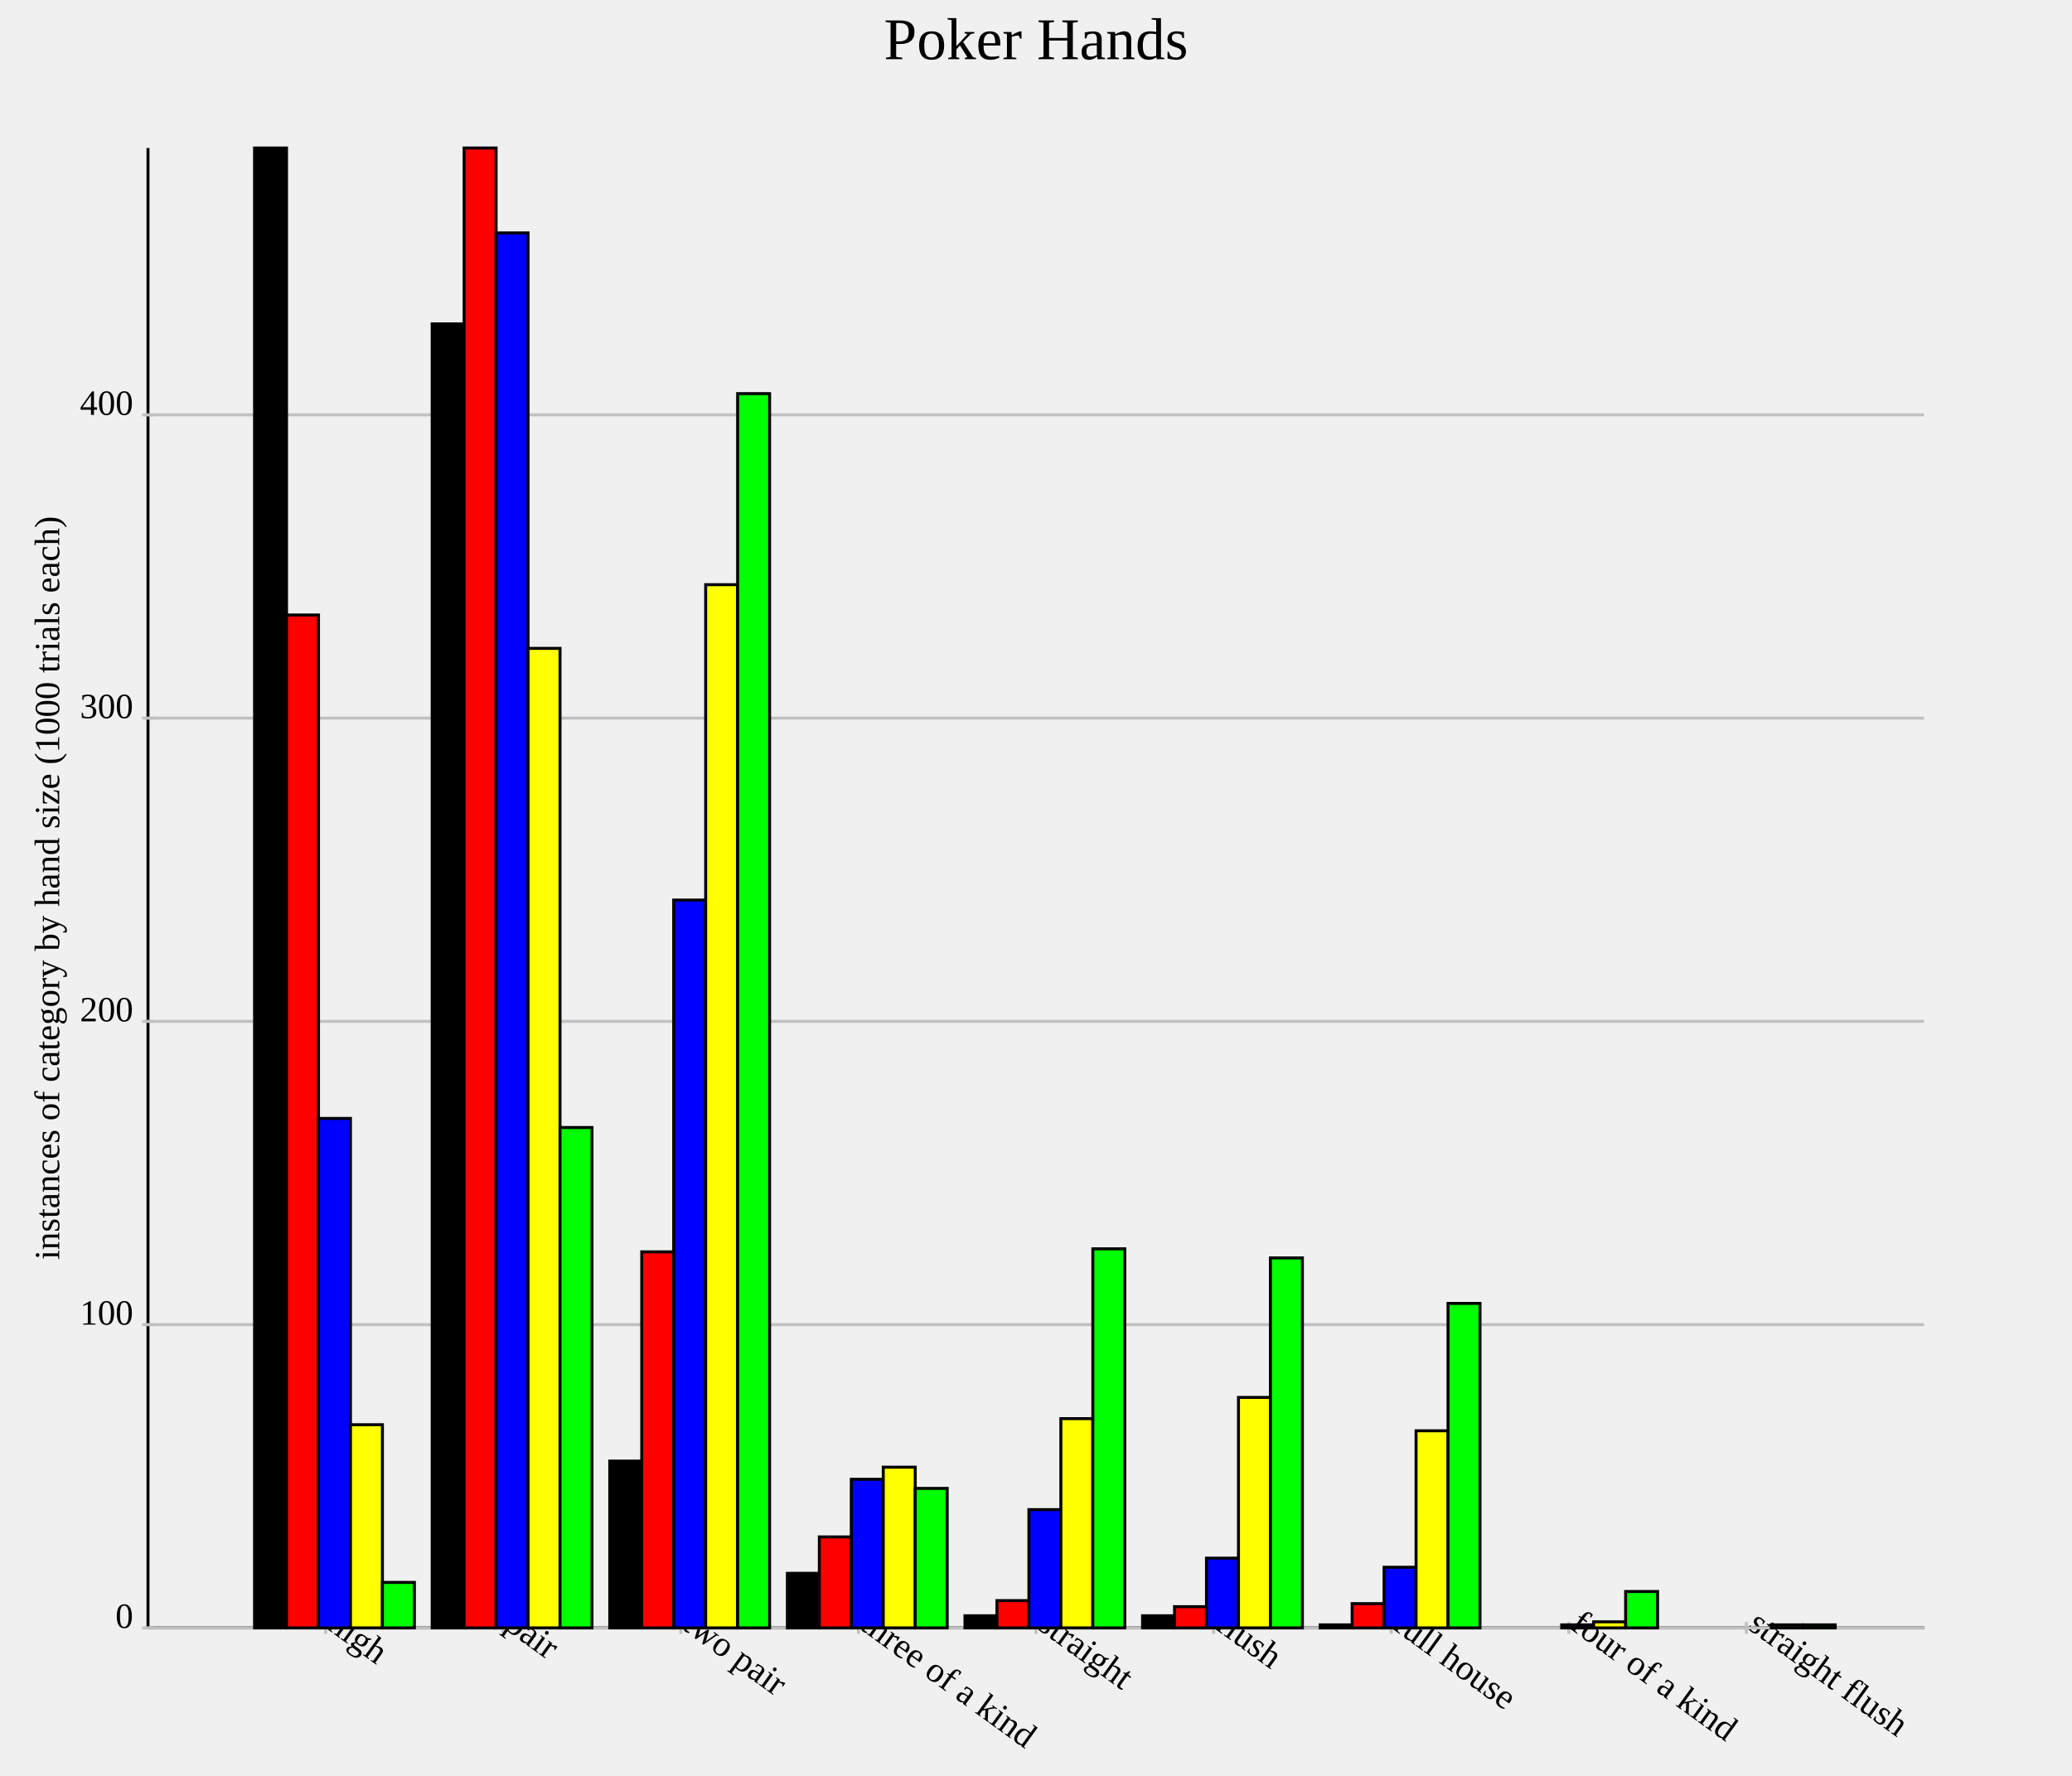
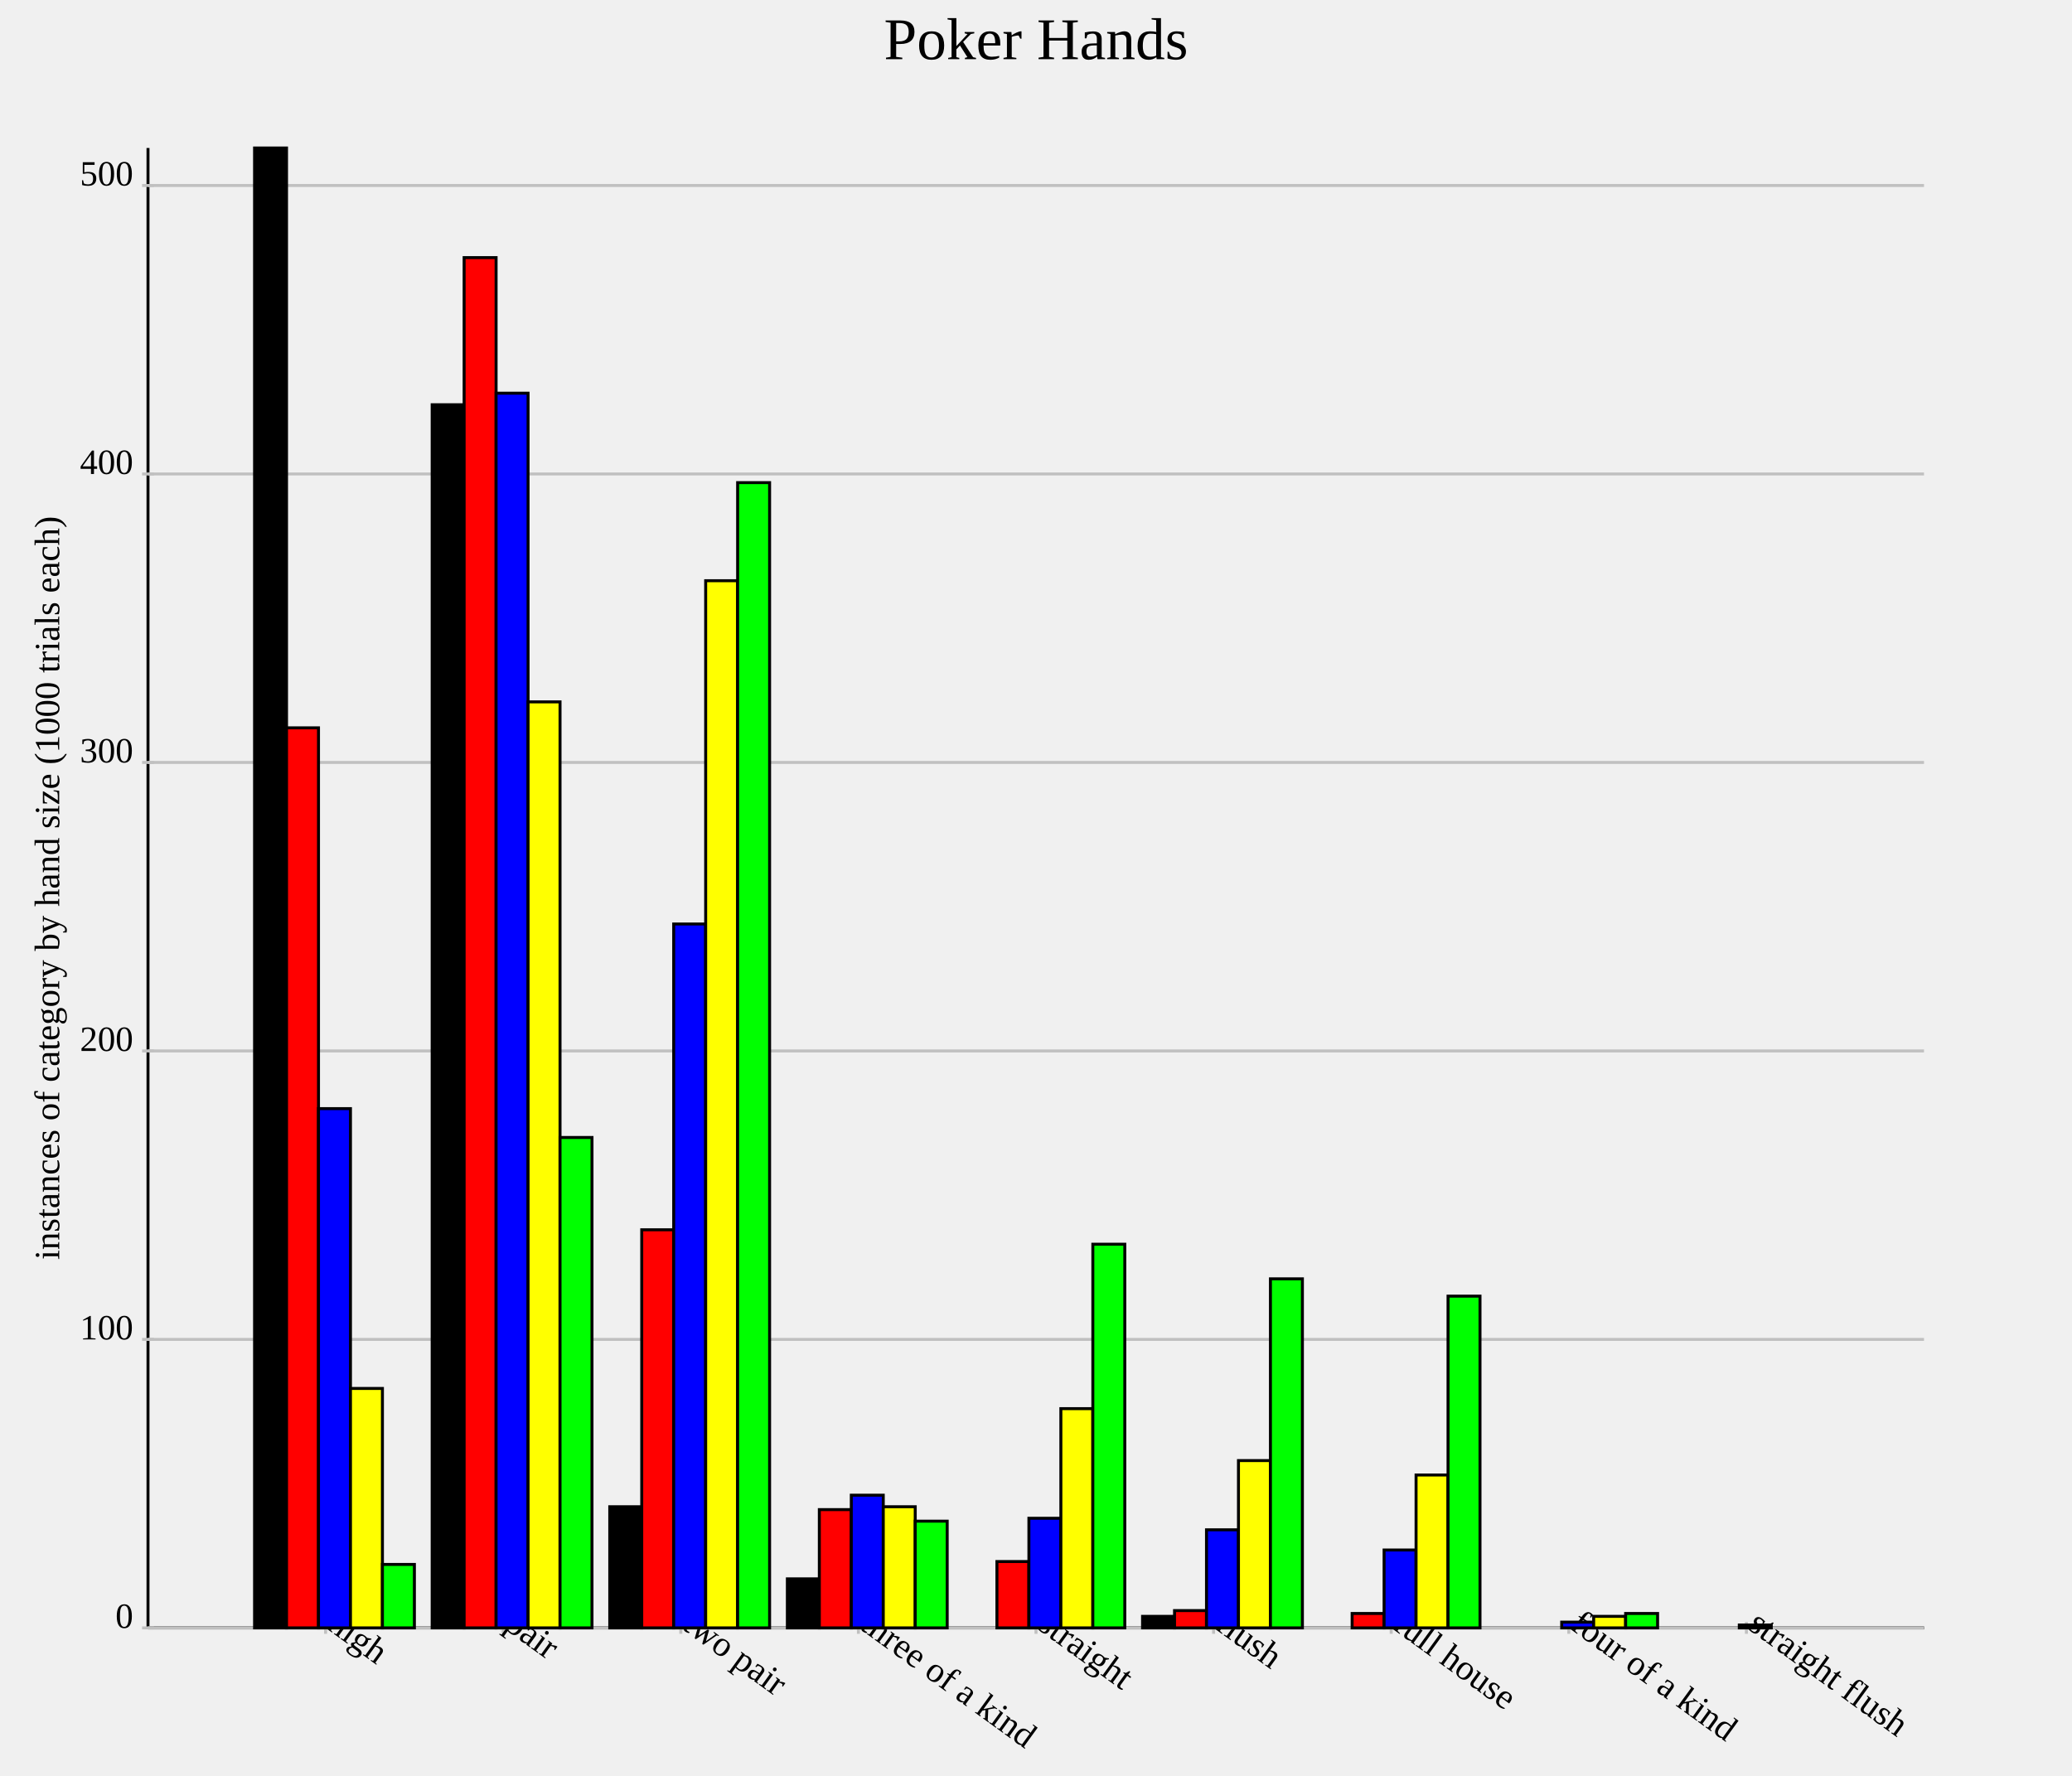
<svg xmlns="http://www.w3.org/2000/svg" version="1.1" width="700.0" height="600.0">
  <style>.caption {
  font-size: 14px;
  font-family: Georgia, serif;
}
</style>
  <line x1="50.0" y1="550.0" x2="650.0" y2="550.0" stroke="rgb(0,0,0)" stroke-width="1" />
  <line x1="50.0" y1="550.0" x2="50.0" y2="50.0" stroke="rgb(0,0,0)" stroke-width="1" />
  <line x1="110.0" y1="548.0" x2="110.0" y2="552.0" stroke="rgb(192,192,192)" stroke-width="1" />
  <text text-anchor="start" alignment-baseline="hanging" x="110.0" y="550.0" font-size="12.0" transform="rotate(36.0,110.0,550.0)">high</text>
  <line x1="170.0" y1="548.0" x2="170.0" y2="552.0" stroke="rgb(192,192,192)" stroke-width="1" />
  <text text-anchor="start" alignment-baseline="hanging" x="170.0" y="550.0" font-size="12.0" transform="rotate(36.0,170.0,550.0)">pair</text>
  <line x1="230.0" y1="548.0" x2="230.0" y2="552.0" stroke="rgb(192,192,192)" stroke-width="1" />
  <text text-anchor="start" alignment-baseline="hanging" x="230.0" y="550.0" font-size="12.0" transform="rotate(36.0,230.0,550.0)">two pair</text>
  <line x1="290.0" y1="548.0" x2="290.0" y2="552.0" stroke="rgb(192,192,192)" stroke-width="1" />
  <text text-anchor="start" alignment-baseline="hanging" x="290.0" y="550.0" font-size="12.0" transform="rotate(36.0,290.0,550.0)">three of a kind</text>
  <line x1="350.0" y1="548.0" x2="350.0" y2="552.0" stroke="rgb(192,192,192)" stroke-width="1" />
  <text text-anchor="start" alignment-baseline="hanging" x="350.0" y="550.0" font-size="12.0" transform="rotate(36.0,350.0,550.0)">straight</text>
  <line x1="410" y1="548.0" x2="410" y2="552.0" stroke="rgb(192,192,192)" stroke-width="1" />
  <text text-anchor="start" alignment-baseline="hanging" x="410" y="550.0" font-size="12.0" transform="rotate(36.0,410,550.0)">flush</text>
  <line x1="470" y1="548.0" x2="470" y2="552.0" stroke="rgb(192,192,192)" stroke-width="1" />
  <text text-anchor="start" alignment-baseline="hanging" x="470" y="550.0" font-size="12.0" transform="rotate(36.0,470,550.0)">full house</text>
  <line x1="530.0" y1="548.0" x2="530.0" y2="552.0" stroke="rgb(192,192,192)" stroke-width="1" />
  <text text-anchor="start" alignment-baseline="hanging" x="530.0" y="550.0" font-size="12.0" transform="rotate(36.0,530.0,550.0)">four of a kind</text>
  <line x1="590" y1="548.0" x2="590" y2="552.0" stroke="rgb(192,192,192)" stroke-width="1" />
  <text text-anchor="start" alignment-baseline="hanging" x="590" y="550.0" font-size="12.0" transform="rotate(36.0,590,550.0)">straight flush</text>
  <line x1="50.0" y1="550.0" x2="650.0" y2="550.0" stroke="rgb(192,192,192)" stroke-width="1" />
  <text text-anchor="end" alignment-baseline="middle" x="45.0" y="550.0" font-size="12.0">0</text>
  <line x1="48.0" y1="550.0" x2="52.0" y2="550.0" stroke="rgb(192,192,192)" stroke-width="1" />
-   <line x1="50.0" y1="447.541" x2="650.0" y2="447.541" stroke="rgb(192,192,192)" stroke-width="1" />
-   <text text-anchor="end" alignment-baseline="middle" x="45.0" y="447.541" font-size="12.0">100</text>
-   <line x1="48.0" y1="447.541" x2="52.0" y2="447.541" stroke="rgb(192,192,192)" stroke-width="1" />
-   <line x1="50.0" y1="345.082" x2="650.0" y2="345.082" stroke="rgb(192,192,192)" stroke-width="1" />
-   <text text-anchor="end" alignment-baseline="middle" x="45.0" y="345.082" font-size="12.0">200</text>
-   <line x1="48.0" y1="345.082" x2="52.0" y2="345.082" stroke="rgb(192,192,192)" stroke-width="1" />
-   <line x1="50.0" y1="242.623" x2="650.0" y2="242.623" stroke="rgb(192,192,192)" stroke-width="1" />
-   <text text-anchor="end" alignment-baseline="middle" x="45.0" y="242.623" font-size="12.0">300</text>
-   <line x1="48.0" y1="242.623" x2="52.0" y2="242.623" stroke="rgb(192,192,192)" stroke-width="1" />
-   <line x1="50.0" y1="140.164" x2="650.0" y2="140.164" stroke="rgb(192,192,192)" stroke-width="1" />
-   <text text-anchor="end" alignment-baseline="middle" x="45.0" y="140.164" font-size="12.0">400</text>
-   <line x1="48.0" y1="140.164" x2="52.0" y2="140.164" stroke="rgb(192,192,192)" stroke-width="1" />
+   <line x1="50.0" y1="452.534" x2="650.0" y2="452.534" stroke="rgb(192,192,192)" stroke-width="1" />
+   <text text-anchor="end" alignment-baseline="middle" x="45.0" y="452.534" font-size="12.0">100</text>
+   <line x1="48.0" y1="452.534" x2="52.0" y2="452.534" stroke="rgb(192,192,192)" stroke-width="1" />
+   <line x1="50.0" y1="355.068" x2="650.0" y2="355.068" stroke="rgb(192,192,192)" stroke-width="1" />
+   <text text-anchor="end" alignment-baseline="middle" x="45.0" y="355.068" font-size="12.0">200</text>
+   <line x1="48.0" y1="355.068" x2="52.0" y2="355.068" stroke="rgb(192,192,192)" stroke-width="1" />
+   <line x1="50.0" y1="257.602" x2="650.0" y2="257.602" stroke="rgb(192,192,192)" stroke-width="1" />
+   <text text-anchor="end" alignment-baseline="middle" x="45.0" y="257.602" font-size="12.0">300</text>
+   <line x1="48.0" y1="257.602" x2="52.0" y2="257.602" stroke="rgb(192,192,192)" stroke-width="1" />
+   <line x1="50.0" y1="160.136" x2="650.0" y2="160.136" stroke="rgb(192,192,192)" stroke-width="1" />
+   <text text-anchor="end" alignment-baseline="middle" x="45.0" y="160.136" font-size="12.0">400</text>
+   <line x1="48.0" y1="160.136" x2="52.0" y2="160.136" stroke="rgb(192,192,192)" stroke-width="1" />
+   <line x1="50.0" y1="62.671" x2="650.0" y2="62.671" stroke="rgb(192,192,192)" stroke-width="1" />
+   <text text-anchor="end" alignment-baseline="middle" x="45.0" y="62.671" font-size="12.0">500</text>
+   <line x1="48.0" y1="62.671" x2="52.0" y2="62.671" stroke="rgb(192,192,192)" stroke-width="1" />
  <rect id="rect0" fill="rgb(0,0,0)" stroke="black" x="86.0" y="50.0" width="10.8" height="500.0" stroke-width="1" />
-   <rect id="rect1" fill="rgb(0,0,0)" stroke="black" x="146.0" y="109.426" width="10.8" height="440.574" stroke-width="1" />
-   <rect id="rect2" fill="rgb(0,0,0)" stroke="black" x="206.0" y="493.648" width="10.8" height="56.352" stroke-width="1" />
-   <rect id="rect3" fill="rgb(0,0,0)" stroke="black" x="266.0" y="531.557" width="10.8" height="18.443" stroke-width="1" />
-   <rect id="rect4" fill="rgb(0,0,0)" stroke="black" x="326.0" y="545.902" width="10.8" height="4.098" stroke-width="1" />
-   <rect id="rect5" fill="rgb(0,0,0)" stroke="black" x="386" y="545.902" width="10.8" height="4.098" stroke-width="1" />
-   <rect id="rect6" fill="rgb(0,0,0)" stroke="black" x="446" y="548.975" width="10.8" height="1.025" stroke-width="1" />
+   <rect id="rect1" fill="rgb(0,0,0)" stroke="black" x="146.0" y="136.745" width="10.8" height="413.255" stroke-width="1" />
+   <rect id="rect2" fill="rgb(0,0,0)" stroke="black" x="206.0" y="509.064" width="10.8" height="40.936" stroke-width="1" />
+   <rect id="rect3" fill="rgb(0,0,0)" stroke="black" x="266.0" y="533.431" width="10.8" height="16.569" stroke-width="1" />
+   <rect id="rect4" fill="rgb(0,0,0)" stroke="black" x="326.0" y="550.0" width="10.8" height="0.0" stroke-width="1" />
+   <rect id="rect5" fill="rgb(0,0,0)" stroke="black" x="386" y="546.101" width="10.8" height="3.899" stroke-width="1" />
+   <rect id="rect6" fill="rgb(0,0,0)" stroke="black" x="446" y="550.0" width="10.8" height="0.0" stroke-width="1" />
  <rect id="rect7" fill="rgb(0,0,0)" stroke="black" x="506.0" y="550.0" width="10.8" height="0.0" stroke-width="1" />
  <rect id="rect8" fill="rgb(0,0,0)" stroke="black" x="566" y="550.0" width="10.8" height="0.0" stroke-width="1" />
-   <rect id="rect9" fill="rgb(255,0,0)" stroke="black" x="96.8" y="207.787" width="10.8" height="342.213" stroke-width="1" />
-   <rect id="rect10" fill="rgb(255,0,0)" stroke="black" x="156.8" y="50.0" width="10.8" height="500.0" stroke-width="1" />
-   <rect id="rect11" fill="rgb(255,0,0)" stroke="black" x="216.8" y="422.951" width="10.8" height="127.049" stroke-width="1" />
-   <rect id="rect12" fill="rgb(255,0,0)" stroke="black" x="276.8" y="519.262" width="10.8" height="30.738" stroke-width="1" />
-   <rect id="rect13" fill="rgb(255,0,0)" stroke="black" x="336.8" y="540.779" width="10.8" height="9.221" stroke-width="1" />
-   <rect id="rect14" fill="rgb(255,0,0)" stroke="black" x="396.8" y="542.828" width="10.8" height="7.172" stroke-width="1" />
-   <rect id="rect15" fill="rgb(255,0,0)" stroke="black" x="456.8" y="541.803" width="10.8" height="8.197" stroke-width="1" />
+   <rect id="rect9" fill="rgb(255,0,0)" stroke="black" x="96.8" y="245.906" width="10.8" height="304.094" stroke-width="1" />
+   <rect id="rect10" fill="rgb(255,0,0)" stroke="black" x="156.8" y="87.037" width="10.8" height="462.963" stroke-width="1" />
+   <rect id="rect11" fill="rgb(255,0,0)" stroke="black" x="216.8" y="415.497" width="10.8" height="134.503" stroke-width="1" />
+   <rect id="rect12" fill="rgb(255,0,0)" stroke="black" x="276.8" y="510.039" width="10.8" height="39.961" stroke-width="1" />
+   <rect id="rect13" fill="rgb(255,0,0)" stroke="black" x="336.8" y="527.583" width="10.8" height="22.417" stroke-width="1" />
+   <rect id="rect14" fill="rgb(255,0,0)" stroke="black" x="396.8" y="544.152" width="10.8" height="5.848" stroke-width="1" />
+   <rect id="rect15" fill="rgb(255,0,0)" stroke="black" x="456.8" y="545.127" width="10.8" height="4.873" stroke-width="1" />
  <rect id="rect16" fill="rgb(255,0,0)" stroke="black" x="516.8" y="550.0" width="10.8" height="0.0" stroke-width="1" />
  <rect id="rect17" fill="rgb(255,0,0)" stroke="black" x="576.8" y="550.0" width="10.8" height="0.0" stroke-width="1" />
-   <rect id="rect18" fill="rgb(0,0,255)" stroke="black" x="107.6" y="377.869" width="10.8" height="172.131" stroke-width="1" />
-   <rect id="rect19" fill="rgb(0,0,255)" stroke="black" x="167.6" y="78.689" width="10.8" height="471.311" stroke-width="1" />
-   <rect id="rect20" fill="rgb(0,0,255)" stroke="black" x="227.6" y="304.098" width="10.8" height="245.902" stroke-width="1" />
-   <rect id="rect21" fill="rgb(0,0,255)" stroke="black" x="287.6" y="499.795" width="10.8" height="50.205" stroke-width="1" />
-   <rect id="rect22" fill="rgb(0,0,255)" stroke="black" x="347.6" y="510.041" width="10.8" height="39.959" stroke-width="1" />
-   <rect id="rect23" fill="rgb(0,0,255)" stroke="black" x="407.6" y="526.434" width="10.8" height="23.566" stroke-width="1" />
-   <rect id="rect24" fill="rgb(0,0,255)" stroke="black" x="467.6" y="529.508" width="10.8" height="20.492" stroke-width="1" />
-   <rect id="rect25" fill="rgb(0,0,255)" stroke="black" x="527.6" y="548.975" width="10.8" height="1.025" stroke-width="1" />
-   <rect id="rect26" fill="rgb(0,0,255)" stroke="black" x="587.6" y="550.0" width="10.8" height="0.0" stroke-width="1" />
-   <rect id="rect27" fill="rgb(255,255,0)" stroke="black" x="118.4" y="481.352" width="10.8" height="68.648" stroke-width="1" />
-   <rect id="rect28" fill="rgb(255,255,0)" stroke="black" x="178.4" y="219.057" width="10.8" height="330.943" stroke-width="1" />
-   <rect id="rect29" fill="rgb(255,255,0)" stroke="black" x="238.4" y="197.541" width="10.8" height="352.459" stroke-width="1" />
-   <rect id="rect30" fill="rgb(255,255,0)" stroke="black" x="298.4" y="495.697" width="10.8" height="54.303" stroke-width="1" />
-   <rect id="rect31" fill="rgb(255,255,0)" stroke="black" x="358.4" y="479.303" width="10.8" height="70.697" stroke-width="1" />
-   <rect id="rect32" fill="rgb(255,255,0)" stroke="black" x="418.4" y="472.131" width="10.8" height="77.869" stroke-width="1" />
-   <rect id="rect33" fill="rgb(255,255,0)" stroke="black" x="478.4" y="483.402" width="10.8" height="66.598" stroke-width="1" />
-   <rect id="rect34" fill="rgb(255,255,0)" stroke="black" x="538.4" y="547.951" width="10.8" height="2.049" stroke-width="1" />
-   <rect id="rect35" fill="rgb(255,255,0)" stroke="black" x="598.4" y="548.975" width="10.8" height="1.025" stroke-width="1" />
-   <rect id="rect36" fill="rgb(0,255,0)" stroke="black" x="129.2" y="534.631" width="10.8" height="15.369" stroke-width="1" />
-   <rect id="rect37" fill="rgb(0,255,0)" stroke="black" x="189.2" y="380.943" width="10.8" height="169.057" stroke-width="1" />
-   <rect id="rect38" fill="rgb(0,255,0)" stroke="black" x="249.2" y="132.992" width="10.8" height="417.008" stroke-width="1" />
-   <rect id="rect39" fill="rgb(0,255,0)" stroke="black" x="309.2" y="502.869" width="10.8" height="47.131" stroke-width="1" />
-   <rect id="rect40" fill="rgb(0,255,0)" stroke="black" x="369.2" y="421.926" width="10.8" height="128.074" stroke-width="1" />
-   <rect id="rect41" fill="rgb(0,255,0)" stroke="black" x="429.2" y="425.0" width="10.8" height="125.0" stroke-width="1" />
-   <rect id="rect42" fill="rgb(0,255,0)" stroke="black" x="489.2" y="440.369" width="10.8" height="109.631" stroke-width="1" />
-   <rect id="rect43" fill="rgb(0,255,0)" stroke="black" x="549.2" y="537.705" width="10.8" height="12.295" stroke-width="1" />
-   <rect id="rect44" fill="rgb(0,255,0)" stroke="black" x="609.2" y="548.975" width="10.8" height="1.025" stroke-width="1" />
+   <rect id="rect18" fill="rgb(0,0,255)" stroke="black" x="107.6" y="374.561" width="10.8" height="175.439" stroke-width="1" />
+   <rect id="rect19" fill="rgb(0,0,255)" stroke="black" x="167.6" y="132.846" width="10.8" height="417.154" stroke-width="1" />
+   <rect id="rect20" fill="rgb(0,0,255)" stroke="black" x="227.6" y="312.183" width="10.8" height="237.817" stroke-width="1" />
+   <rect id="rect21" fill="rgb(0,0,255)" stroke="black" x="287.6" y="505.166" width="10.8" height="44.834" stroke-width="1" />
+   <rect id="rect22" fill="rgb(0,0,255)" stroke="black" x="347.6" y="512.963" width="10.8" height="37.037" stroke-width="1" />
+   <rect id="rect23" fill="rgb(0,0,255)" stroke="black" x="407.6" y="516.862" width="10.8" height="33.138" stroke-width="1" />
+   <rect id="rect24" fill="rgb(0,0,255)" stroke="black" x="467.6" y="523.684" width="10.8" height="26.316" stroke-width="1" />
+   <rect id="rect25" fill="rgb(0,0,255)" stroke="black" x="527.6" y="548.051" width="10.8" height="1.949" stroke-width="1" />
+   <rect id="rect26" fill="rgb(0,0,255)" stroke="black" x="587.6" y="549.025" width="10.8" height="0.975" stroke-width="1" />
+   <rect id="rect27" fill="rgb(255,255,0)" stroke="black" x="118.4" y="469.103" width="10.8" height="80.897" stroke-width="1" />
+   <rect id="rect28" fill="rgb(255,255,0)" stroke="black" x="178.4" y="237.135" width="10.8" height="312.865" stroke-width="1" />
+   <rect id="rect29" fill="rgb(255,255,0)" stroke="black" x="238.4" y="196.199" width="10.8" height="353.801" stroke-width="1" />
+   <rect id="rect30" fill="rgb(255,255,0)" stroke="black" x="298.4" y="509.064" width="10.8" height="40.936" stroke-width="1" />
+   <rect id="rect31" fill="rgb(255,255,0)" stroke="black" x="358.4" y="475.926" width="10.8" height="74.074" stroke-width="1" />
+   <rect id="rect32" fill="rgb(255,255,0)" stroke="black" x="418.4" y="493.47" width="10.8" height="56.53" stroke-width="1" />
+   <rect id="rect33" fill="rgb(255,255,0)" stroke="black" x="478.4" y="498.343" width="10.8" height="51.657" stroke-width="1" />
+   <rect id="rect34" fill="rgb(255,255,0)" stroke="black" x="538.4" y="546.101" width="10.8" height="3.899" stroke-width="1" />
+   <rect id="rect35" fill="rgb(255,255,0)" stroke="black" x="598.4" y="550.0" width="10.8" height="0.0" stroke-width="1" />
+   <rect id="rect36" fill="rgb(0,255,0)" stroke="black" x="129.2" y="528.558" width="10.8" height="21.442" stroke-width="1" />
+   <rect id="rect37" fill="rgb(0,255,0)" stroke="black" x="189.2" y="384.308" width="10.8" height="165.692" stroke-width="1" />
+   <rect id="rect38" fill="rgb(0,255,0)" stroke="black" x="249.2" y="163.06" width="10.8" height="386.94" stroke-width="1" />
+   <rect id="rect39" fill="rgb(0,255,0)" stroke="black" x="309.2" y="513.938" width="10.8" height="36.062" stroke-width="1" />
+   <rect id="rect40" fill="rgb(0,255,0)" stroke="black" x="369.2" y="420.37" width="10.8" height="129.63" stroke-width="1" />
+   <rect id="rect41" fill="rgb(0,255,0)" stroke="black" x="429.2" y="432.066" width="10.8" height="117.934" stroke-width="1" />
+   <rect id="rect42" fill="rgb(0,255,0)" stroke="black" x="489.2" y="437.914" width="10.8" height="112.086" stroke-width="1" />
+   <rect id="rect43" fill="rgb(0,255,0)" stroke="black" x="549.2" y="545.127" width="10.8" height="4.873" stroke-width="1" />
+   <rect id="rect44" fill="rgb(0,255,0)" stroke="black" x="609.2" y="550.0" width="10.8" height="0.0" stroke-width="1" />
  <g>
    <rect id="tooltipbg0" x="0" y="0" width="0" height="0" visibility="hidden" fill="white" />
    <text class="pointLabel" id="tooltiptext0" text-anchor="middle" alignment-baseline="middle" x="91.4" y="300.0" fill="black" visibility="hidden">high from 5</text>
  </g>
  <g>
    <rect id="tooltipbg1" x="0" y="0" width="0" height="0" visibility="hidden" fill="white" />
-     <text class="pointLabel" id="tooltiptext1" text-anchor="middle" alignment-baseline="middle" x="151.4" y="329.713" fill="black" visibility="hidden">pair from 5</text>
+     <text class="pointLabel" id="tooltiptext1" text-anchor="middle" alignment-baseline="middle" x="151.4" y="343.372" fill="black" visibility="hidden">pair from 5</text>
  </g>
  <g>
    <rect id="tooltipbg2" x="0" y="0" width="0" height="0" visibility="hidden" fill="white" />
-     <text class="pointLabel" id="tooltiptext2" text-anchor="middle" alignment-baseline="middle" x="211.4" y="521.824" fill="black" visibility="hidden">two pair from 5</text>
+     <text class="pointLabel" id="tooltiptext2" text-anchor="middle" alignment-baseline="middle" x="211.4" y="529.532" fill="black" visibility="hidden">two pair from 5</text>
  </g>
  <g>
    <rect id="tooltipbg3" x="0" y="0" width="0" height="0" visibility="hidden" fill="white" />
-     <text class="pointLabel" id="tooltiptext3" text-anchor="middle" alignment-baseline="middle" x="271.4" y="540.779" fill="black" visibility="hidden">three of a kind from 5</text>
+     <text class="pointLabel" id="tooltiptext3" text-anchor="middle" alignment-baseline="middle" x="271.4" y="541.715" fill="black" visibility="hidden">three of a kind from 5</text>
  </g>
  <g>
    <rect id="tooltipbg4" x="0" y="0" width="0" height="0" visibility="hidden" fill="white" />
-     <text class="pointLabel" id="tooltiptext4" text-anchor="middle" alignment-baseline="middle" x="331.4" y="547.951" fill="black" visibility="hidden">straight from 5</text>
+     <text class="pointLabel" id="tooltiptext4" text-anchor="middle" alignment-baseline="middle" x="331.4" y="550.0" fill="black" visibility="hidden">straight from 5</text>
  </g>
  <g>
    <rect id="tooltipbg5" x="0" y="0" width="0" height="0" visibility="hidden" fill="white" />
-     <text class="pointLabel" id="tooltiptext5" text-anchor="middle" alignment-baseline="middle" x="391.4" y="547.951" fill="black" visibility="hidden">flush from 5</text>
+     <text class="pointLabel" id="tooltiptext5" text-anchor="middle" alignment-baseline="middle" x="391.4" y="548.051" fill="black" visibility="hidden">flush from 5</text>
  </g>
  <g>
    <rect id="tooltipbg6" x="0" y="0" width="0" height="0" visibility="hidden" fill="white" />
-     <text class="pointLabel" id="tooltiptext6" text-anchor="middle" alignment-baseline="middle" x="451.4" y="549.488" fill="black" visibility="hidden">full house from 5</text>
+     <text class="pointLabel" id="tooltiptext6" text-anchor="middle" alignment-baseline="middle" x="451.4" y="550.0" fill="black" visibility="hidden">full house from 5</text>
  </g>
  <g>
    <rect id="tooltipbg7" x="0" y="0" width="0" height="0" visibility="hidden" fill="white" />
    <text class="pointLabel" id="tooltiptext7" text-anchor="middle" alignment-baseline="middle" x="511.4" y="550.0" fill="black" visibility="hidden">four of a kind from 5</text>
  </g>
  <g>
    <rect id="tooltipbg8" x="0" y="0" width="0" height="0" visibility="hidden" fill="white" />
    <text class="pointLabel" id="tooltiptext8" text-anchor="middle" alignment-baseline="middle" x="571.4" y="550.0" fill="black" visibility="hidden">straight flush from 5</text>
  </g>
  <g>
    <rect id="tooltipbg9" x="0" y="0" width="0" height="0" visibility="hidden" fill="white" />
-     <text class="pointLabel" id="tooltiptext9" text-anchor="middle" alignment-baseline="middle" x="102.2" y="378.893" fill="black" visibility="hidden">high from 6</text>
+     <text class="pointLabel" id="tooltiptext9" text-anchor="middle" alignment-baseline="middle" x="102.2" y="397.953" fill="black" visibility="hidden">high from 6</text>
  </g>
  <g>
    <rect id="tooltipbg10" x="0" y="0" width="0" height="0" visibility="hidden" fill="white" />
-     <text class="pointLabel" id="tooltiptext10" text-anchor="middle" alignment-baseline="middle" x="162.2" y="300.0" fill="black" visibility="hidden">pair from 6</text>
+     <text class="pointLabel" id="tooltiptext10" text-anchor="middle" alignment-baseline="middle" x="162.2" y="318.519" fill="black" visibility="hidden">pair from 6</text>
  </g>
  <g>
    <rect id="tooltipbg11" x="0" y="0" width="0" height="0" visibility="hidden" fill="white" />
-     <text class="pointLabel" id="tooltiptext11" text-anchor="middle" alignment-baseline="middle" x="222.2" y="486.475" fill="black" visibility="hidden">two pair from 6</text>
+     <text class="pointLabel" id="tooltiptext11" text-anchor="middle" alignment-baseline="middle" x="222.2" y="482.749" fill="black" visibility="hidden">two pair from 6</text>
  </g>
  <g>
    <rect id="tooltipbg12" x="0" y="0" width="0" height="0" visibility="hidden" fill="white" />
-     <text class="pointLabel" id="tooltiptext12" text-anchor="middle" alignment-baseline="middle" x="282.2" y="534.631" fill="black" visibility="hidden">three of a kind from 6</text>
+     <text class="pointLabel" id="tooltiptext12" text-anchor="middle" alignment-baseline="middle" x="282.2" y="530.019" fill="black" visibility="hidden">three of a kind from 6</text>
  </g>
  <g>
    <rect id="tooltipbg13" x="0" y="0" width="0" height="0" visibility="hidden" fill="white" />
-     <text class="pointLabel" id="tooltiptext13" text-anchor="middle" alignment-baseline="middle" x="342.2" y="545.389" fill="black" visibility="hidden">straight from 6</text>
+     <text class="pointLabel" id="tooltiptext13" text-anchor="middle" alignment-baseline="middle" x="342.2" y="538.791" fill="black" visibility="hidden">straight from 6</text>
  </g>
  <g>
    <rect id="tooltipbg14" x="0" y="0" width="0" height="0" visibility="hidden" fill="white" />
-     <text class="pointLabel" id="tooltiptext14" text-anchor="middle" alignment-baseline="middle" x="402.2" y="546.414" fill="black" visibility="hidden">flush from 6</text>
+     <text class="pointLabel" id="tooltiptext14" text-anchor="middle" alignment-baseline="middle" x="402.2" y="547.076" fill="black" visibility="hidden">flush from 6</text>
  </g>
  <g>
    <rect id="tooltipbg15" x="0" y="0" width="0" height="0" visibility="hidden" fill="white" />
-     <text class="pointLabel" id="tooltiptext15" text-anchor="middle" alignment-baseline="middle" x="462.2" y="545.902" fill="black" visibility="hidden">full house from 6</text>
+     <text class="pointLabel" id="tooltiptext15" text-anchor="middle" alignment-baseline="middle" x="462.2" y="547.563" fill="black" visibility="hidden">full house from 6</text>
  </g>
  <g>
    <rect id="tooltipbg16" x="0" y="0" width="0" height="0" visibility="hidden" fill="white" />
    <text class="pointLabel" id="tooltiptext16" text-anchor="middle" alignment-baseline="middle" x="522.2" y="550.0" fill="black" visibility="hidden">four of a kind from 6</text>
  </g>
  <g>
    <rect id="tooltipbg17" x="0" y="0" width="0" height="0" visibility="hidden" fill="white" />
    <text class="pointLabel" id="tooltiptext17" text-anchor="middle" alignment-baseline="middle" x="582.2" y="550.0" fill="black" visibility="hidden">straight flush from 6</text>
  </g>
  <g>
    <rect id="tooltipbg18" x="0" y="0" width="0" height="0" visibility="hidden" fill="white" />
-     <text class="pointLabel" id="tooltiptext18" text-anchor="middle" alignment-baseline="middle" x="113.0" y="463.934" fill="black" visibility="hidden">high from 7</text>
+     <text class="pointLabel" id="tooltiptext18" text-anchor="middle" alignment-baseline="middle" x="113.0" y="462.281" fill="black" visibility="hidden">high from 7</text>
  </g>
  <g>
    <rect id="tooltipbg19" x="0" y="0" width="0" height="0" visibility="hidden" fill="white" />
-     <text class="pointLabel" id="tooltiptext19" text-anchor="middle" alignment-baseline="middle" x="173.0" y="314.344" fill="black" visibility="hidden">pair from 7</text>
+     <text class="pointLabel" id="tooltiptext19" text-anchor="middle" alignment-baseline="middle" x="173.0" y="341.423" fill="black" visibility="hidden">pair from 7</text>
  </g>
  <g>
    <rect id="tooltipbg20" x="0" y="0" width="0" height="0" visibility="hidden" fill="white" />
-     <text class="pointLabel" id="tooltiptext20" text-anchor="middle" alignment-baseline="middle" x="233" y="427.049" fill="black" visibility="hidden">two pair from 7</text>
+     <text class="pointLabel" id="tooltiptext20" text-anchor="middle" alignment-baseline="middle" x="233" y="431.092" fill="black" visibility="hidden">two pair from 7</text>
  </g>
  <g>
    <rect id="tooltipbg21" x="0" y="0" width="0" height="0" visibility="hidden" fill="white" />
-     <text class="pointLabel" id="tooltiptext21" text-anchor="middle" alignment-baseline="middle" x="293.0" y="524.898" fill="black" visibility="hidden">three of a kind from 7</text>
+     <text class="pointLabel" id="tooltiptext21" text-anchor="middle" alignment-baseline="middle" x="293.0" y="527.583" fill="black" visibility="hidden">three of a kind from 7</text>
  </g>
  <g>
    <rect id="tooltipbg22" x="0" y="0" width="0" height="0" visibility="hidden" fill="white" />
-     <text class="pointLabel" id="tooltiptext22" text-anchor="middle" alignment-baseline="middle" x="353.0" y="530.02" fill="black" visibility="hidden">straight from 7</text>
+     <text class="pointLabel" id="tooltiptext22" text-anchor="middle" alignment-baseline="middle" x="353.0" y="531.481" fill="black" visibility="hidden">straight from 7</text>
  </g>
  <g>
    <rect id="tooltipbg23" x="0" y="0" width="0" height="0" visibility="hidden" fill="white" />
-     <text class="pointLabel" id="tooltiptext23" text-anchor="middle" alignment-baseline="middle" x="413.0" y="538.217" fill="black" visibility="hidden">flush from 7</text>
+     <text class="pointLabel" id="tooltiptext23" text-anchor="middle" alignment-baseline="middle" x="413.0" y="533.431" fill="black" visibility="hidden">flush from 7</text>
  </g>
  <g>
    <rect id="tooltipbg24" x="0" y="0" width="0" height="0" visibility="hidden" fill="white" />
-     <text class="pointLabel" id="tooltiptext24" text-anchor="middle" alignment-baseline="middle" x="473" y="539.754" fill="black" visibility="hidden">full house from 7</text>
+     <text class="pointLabel" id="tooltiptext24" text-anchor="middle" alignment-baseline="middle" x="473" y="536.842" fill="black" visibility="hidden">full house from 7</text>
  </g>
  <g>
    <rect id="tooltipbg25" x="0" y="0" width="0" height="0" visibility="hidden" fill="white" />
-     <text class="pointLabel" id="tooltiptext25" text-anchor="middle" alignment-baseline="middle" x="533.0" y="549.488" fill="black" visibility="hidden">four of a kind from 7</text>
+     <text class="pointLabel" id="tooltiptext25" text-anchor="middle" alignment-baseline="middle" x="533.0" y="549.025" fill="black" visibility="hidden">four of a kind from 7</text>
  </g>
  <g>
    <rect id="tooltipbg26" x="0" y="0" width="0" height="0" visibility="hidden" fill="white" />
-     <text class="pointLabel" id="tooltiptext26" text-anchor="middle" alignment-baseline="middle" x="593.0" y="550.0" fill="black" visibility="hidden">straight flush from 7</text>
+     <text class="pointLabel" id="tooltiptext26" text-anchor="middle" alignment-baseline="middle" x="593.0" y="549.513" fill="black" visibility="hidden">straight flush from 7</text>
  </g>
  <g>
    <rect id="tooltipbg27" x="0" y="0" width="0" height="0" visibility="hidden" fill="white" />
-     <text class="pointLabel" id="tooltiptext27" text-anchor="middle" alignment-baseline="middle" x="123.8" y="515.676" fill="black" visibility="hidden">high from 8</text>
+     <text class="pointLabel" id="tooltiptext27" text-anchor="middle" alignment-baseline="middle" x="123.8" y="509.552" fill="black" visibility="hidden">high from 8</text>
  </g>
  <g>
    <rect id="tooltipbg28" x="0" y="0" width="0" height="0" visibility="hidden" fill="white" />
-     <text class="pointLabel" id="tooltiptext28" text-anchor="middle" alignment-baseline="middle" x="183.8" y="384.529" fill="black" visibility="hidden">pair from 8</text>
+     <text class="pointLabel" id="tooltiptext28" text-anchor="middle" alignment-baseline="middle" x="183.8" y="393.567" fill="black" visibility="hidden">pair from 8</text>
  </g>
  <g>
    <rect id="tooltipbg29" x="0" y="0" width="0" height="0" visibility="hidden" fill="white" />
-     <text class="pointLabel" id="tooltiptext29" text-anchor="middle" alignment-baseline="middle" x="243.8" y="373.77" fill="black" visibility="hidden">two pair from 8</text>
+     <text class="pointLabel" id="tooltiptext29" text-anchor="middle" alignment-baseline="middle" x="243.8" y="373.099" fill="black" visibility="hidden">two pair from 8</text>
  </g>
  <g>
    <rect id="tooltipbg30" x="0" y="0" width="0" height="0" visibility="hidden" fill="white" />
-     <text class="pointLabel" id="tooltiptext30" text-anchor="middle" alignment-baseline="middle" x="303.8" y="522.848" fill="black" visibility="hidden">three of a kind from 8</text>
+     <text class="pointLabel" id="tooltiptext30" text-anchor="middle" alignment-baseline="middle" x="303.8" y="529.532" fill="black" visibility="hidden">three of a kind from 8</text>
  </g>
  <g>
    <rect id="tooltipbg31" x="0" y="0" width="0" height="0" visibility="hidden" fill="white" />
-     <text class="pointLabel" id="tooltiptext31" text-anchor="middle" alignment-baseline="middle" x="363.8" y="514.652" fill="black" visibility="hidden">straight from 8</text>
+     <text class="pointLabel" id="tooltiptext31" text-anchor="middle" alignment-baseline="middle" x="363.8" y="512.963" fill="black" visibility="hidden">straight from 8</text>
  </g>
  <g>
    <rect id="tooltipbg32" x="0" y="0" width="0" height="0" visibility="hidden" fill="white" />
-     <text class="pointLabel" id="tooltiptext32" text-anchor="middle" alignment-baseline="middle" x="423.8" y="511.066" fill="black" visibility="hidden">flush from 8</text>
+     <text class="pointLabel" id="tooltiptext32" text-anchor="middle" alignment-baseline="middle" x="423.8" y="521.735" fill="black" visibility="hidden">flush from 8</text>
  </g>
  <g>
    <rect id="tooltipbg33" x="0" y="0" width="0" height="0" visibility="hidden" fill="white" />
-     <text class="pointLabel" id="tooltiptext33" text-anchor="middle" alignment-baseline="middle" x="483.8" y="516.701" fill="black" visibility="hidden">full house from 8</text>
+     <text class="pointLabel" id="tooltiptext33" text-anchor="middle" alignment-baseline="middle" x="483.8" y="524.172" fill="black" visibility="hidden">full house from 8</text>
  </g>
  <g>
    <rect id="tooltipbg34" x="0" y="0" width="0" height="0" visibility="hidden" fill="white" />
-     <text class="pointLabel" id="tooltiptext34" text-anchor="middle" alignment-baseline="middle" x="543.8" y="548.975" fill="black" visibility="hidden">four of a kind from 8</text>
+     <text class="pointLabel" id="tooltiptext34" text-anchor="middle" alignment-baseline="middle" x="543.8" y="548.051" fill="black" visibility="hidden">four of a kind from 8</text>
  </g>
  <g>
    <rect id="tooltipbg35" x="0" y="0" width="0" height="0" visibility="hidden" fill="white" />
-     <text class="pointLabel" id="tooltiptext35" text-anchor="middle" alignment-baseline="middle" x="603.8" y="549.488" fill="black" visibility="hidden">straight flush from 8</text>
+     <text class="pointLabel" id="tooltiptext35" text-anchor="middle" alignment-baseline="middle" x="603.8" y="550.0" fill="black" visibility="hidden">straight flush from 8</text>
  </g>
  <g>
    <rect id="tooltipbg36" x="0" y="0" width="0" height="0" visibility="hidden" fill="white" />
-     <text class="pointLabel" id="tooltiptext36" text-anchor="middle" alignment-baseline="middle" x="134.6" y="542.316" fill="black" visibility="hidden">high from 9</text>
+     <text class="pointLabel" id="tooltiptext36" text-anchor="middle" alignment-baseline="middle" x="134.6" y="539.279" fill="black" visibility="hidden">high from 9</text>
  </g>
  <g>
    <rect id="tooltipbg37" x="0" y="0" width="0" height="0" visibility="hidden" fill="white" />
-     <text class="pointLabel" id="tooltiptext37" text-anchor="middle" alignment-baseline="middle" x="194.6" y="465.471" fill="black" visibility="hidden">pair from 9</text>
+     <text class="pointLabel" id="tooltiptext37" text-anchor="middle" alignment-baseline="middle" x="194.6" y="467.154" fill="black" visibility="hidden">pair from 9</text>
  </g>
  <g>
    <rect id="tooltipbg38" x="0" y="0" width="0" height="0" visibility="hidden" fill="white" />
-     <text class="pointLabel" id="tooltiptext38" text-anchor="middle" alignment-baseline="middle" x="254.6" y="341.496" fill="black" visibility="hidden">two pair from 9</text>
+     <text class="pointLabel" id="tooltiptext38" text-anchor="middle" alignment-baseline="middle" x="254.6" y="356.53" fill="black" visibility="hidden">two pair from 9</text>
  </g>
  <g>
    <rect id="tooltipbg39" x="0" y="0" width="0" height="0" visibility="hidden" fill="white" />
-     <text class="pointLabel" id="tooltiptext39" text-anchor="middle" alignment-baseline="middle" x="314.6" y="526.434" fill="black" visibility="hidden">three of a kind from 9</text>
+     <text class="pointLabel" id="tooltiptext39" text-anchor="middle" alignment-baseline="middle" x="314.6" y="531.969" fill="black" visibility="hidden">three of a kind from 9</text>
  </g>
  <g>
    <rect id="tooltipbg40" x="0" y="0" width="0" height="0" visibility="hidden" fill="white" />
-     <text class="pointLabel" id="tooltiptext40" text-anchor="middle" alignment-baseline="middle" x="374.6" y="485.963" fill="black" visibility="hidden">straight from 9</text>
+     <text class="pointLabel" id="tooltiptext40" text-anchor="middle" alignment-baseline="middle" x="374.6" y="485.185" fill="black" visibility="hidden">straight from 9</text>
  </g>
  <g>
    <rect id="tooltipbg41" x="0" y="0" width="0" height="0" visibility="hidden" fill="white" />
-     <text class="pointLabel" id="tooltiptext41" text-anchor="middle" alignment-baseline="middle" x="434.6" y="487.5" fill="black" visibility="hidden">flush from 9</text>
+     <text class="pointLabel" id="tooltiptext41" text-anchor="middle" alignment-baseline="middle" x="434.6" y="491.033" fill="black" visibility="hidden">flush from 9</text>
  </g>
  <g>
    <rect id="tooltipbg42" x="0" y="0" width="0" height="0" visibility="hidden" fill="white" />
-     <text class="pointLabel" id="tooltiptext42" text-anchor="middle" alignment-baseline="middle" x="494.6" y="495.184" fill="black" visibility="hidden">full house from 9</text>
+     <text class="pointLabel" id="tooltiptext42" text-anchor="middle" alignment-baseline="middle" x="494.6" y="493.957" fill="black" visibility="hidden">full house from 9</text>
  </g>
  <g>
    <rect id="tooltipbg43" x="0" y="0" width="0" height="0" visibility="hidden" fill="white" />
-     <text class="pointLabel" id="tooltiptext43" text-anchor="middle" alignment-baseline="middle" x="554.6" y="543.852" fill="black" visibility="hidden">four of a kind from 9</text>
+     <text class="pointLabel" id="tooltiptext43" text-anchor="middle" alignment-baseline="middle" x="554.6" y="547.563" fill="black" visibility="hidden">four of a kind from 9</text>
  </g>
  <g>
    <rect id="tooltipbg44" x="0" y="0" width="0" height="0" visibility="hidden" fill="white" />
-     <text class="pointLabel" id="tooltiptext44" text-anchor="middle" alignment-baseline="middle" x="614.6" y="549.488" fill="black" visibility="hidden">straight flush from 9</text>
+     <text class="pointLabel" id="tooltiptext44" text-anchor="middle" alignment-baseline="middle" x="614.6" y="550.0" fill="black" visibility="hidden">straight flush from 9</text>
  </g>
  <text x="350.0" y="20.0" text-anchor="middle" fill="rgb(0,0,0)" font-size="20.0">Poker Hands</text>
  <text transform="rotate(-90.0 20.0 300.0)" x="20.0" y="300.0" text-anchor="middle" fill="rgb(0,0,0)" font-size="12.0">instances of category by hand size (1000 trials each)</text>
      Sorry, your browser does not support inline SVG.
    </svg>
